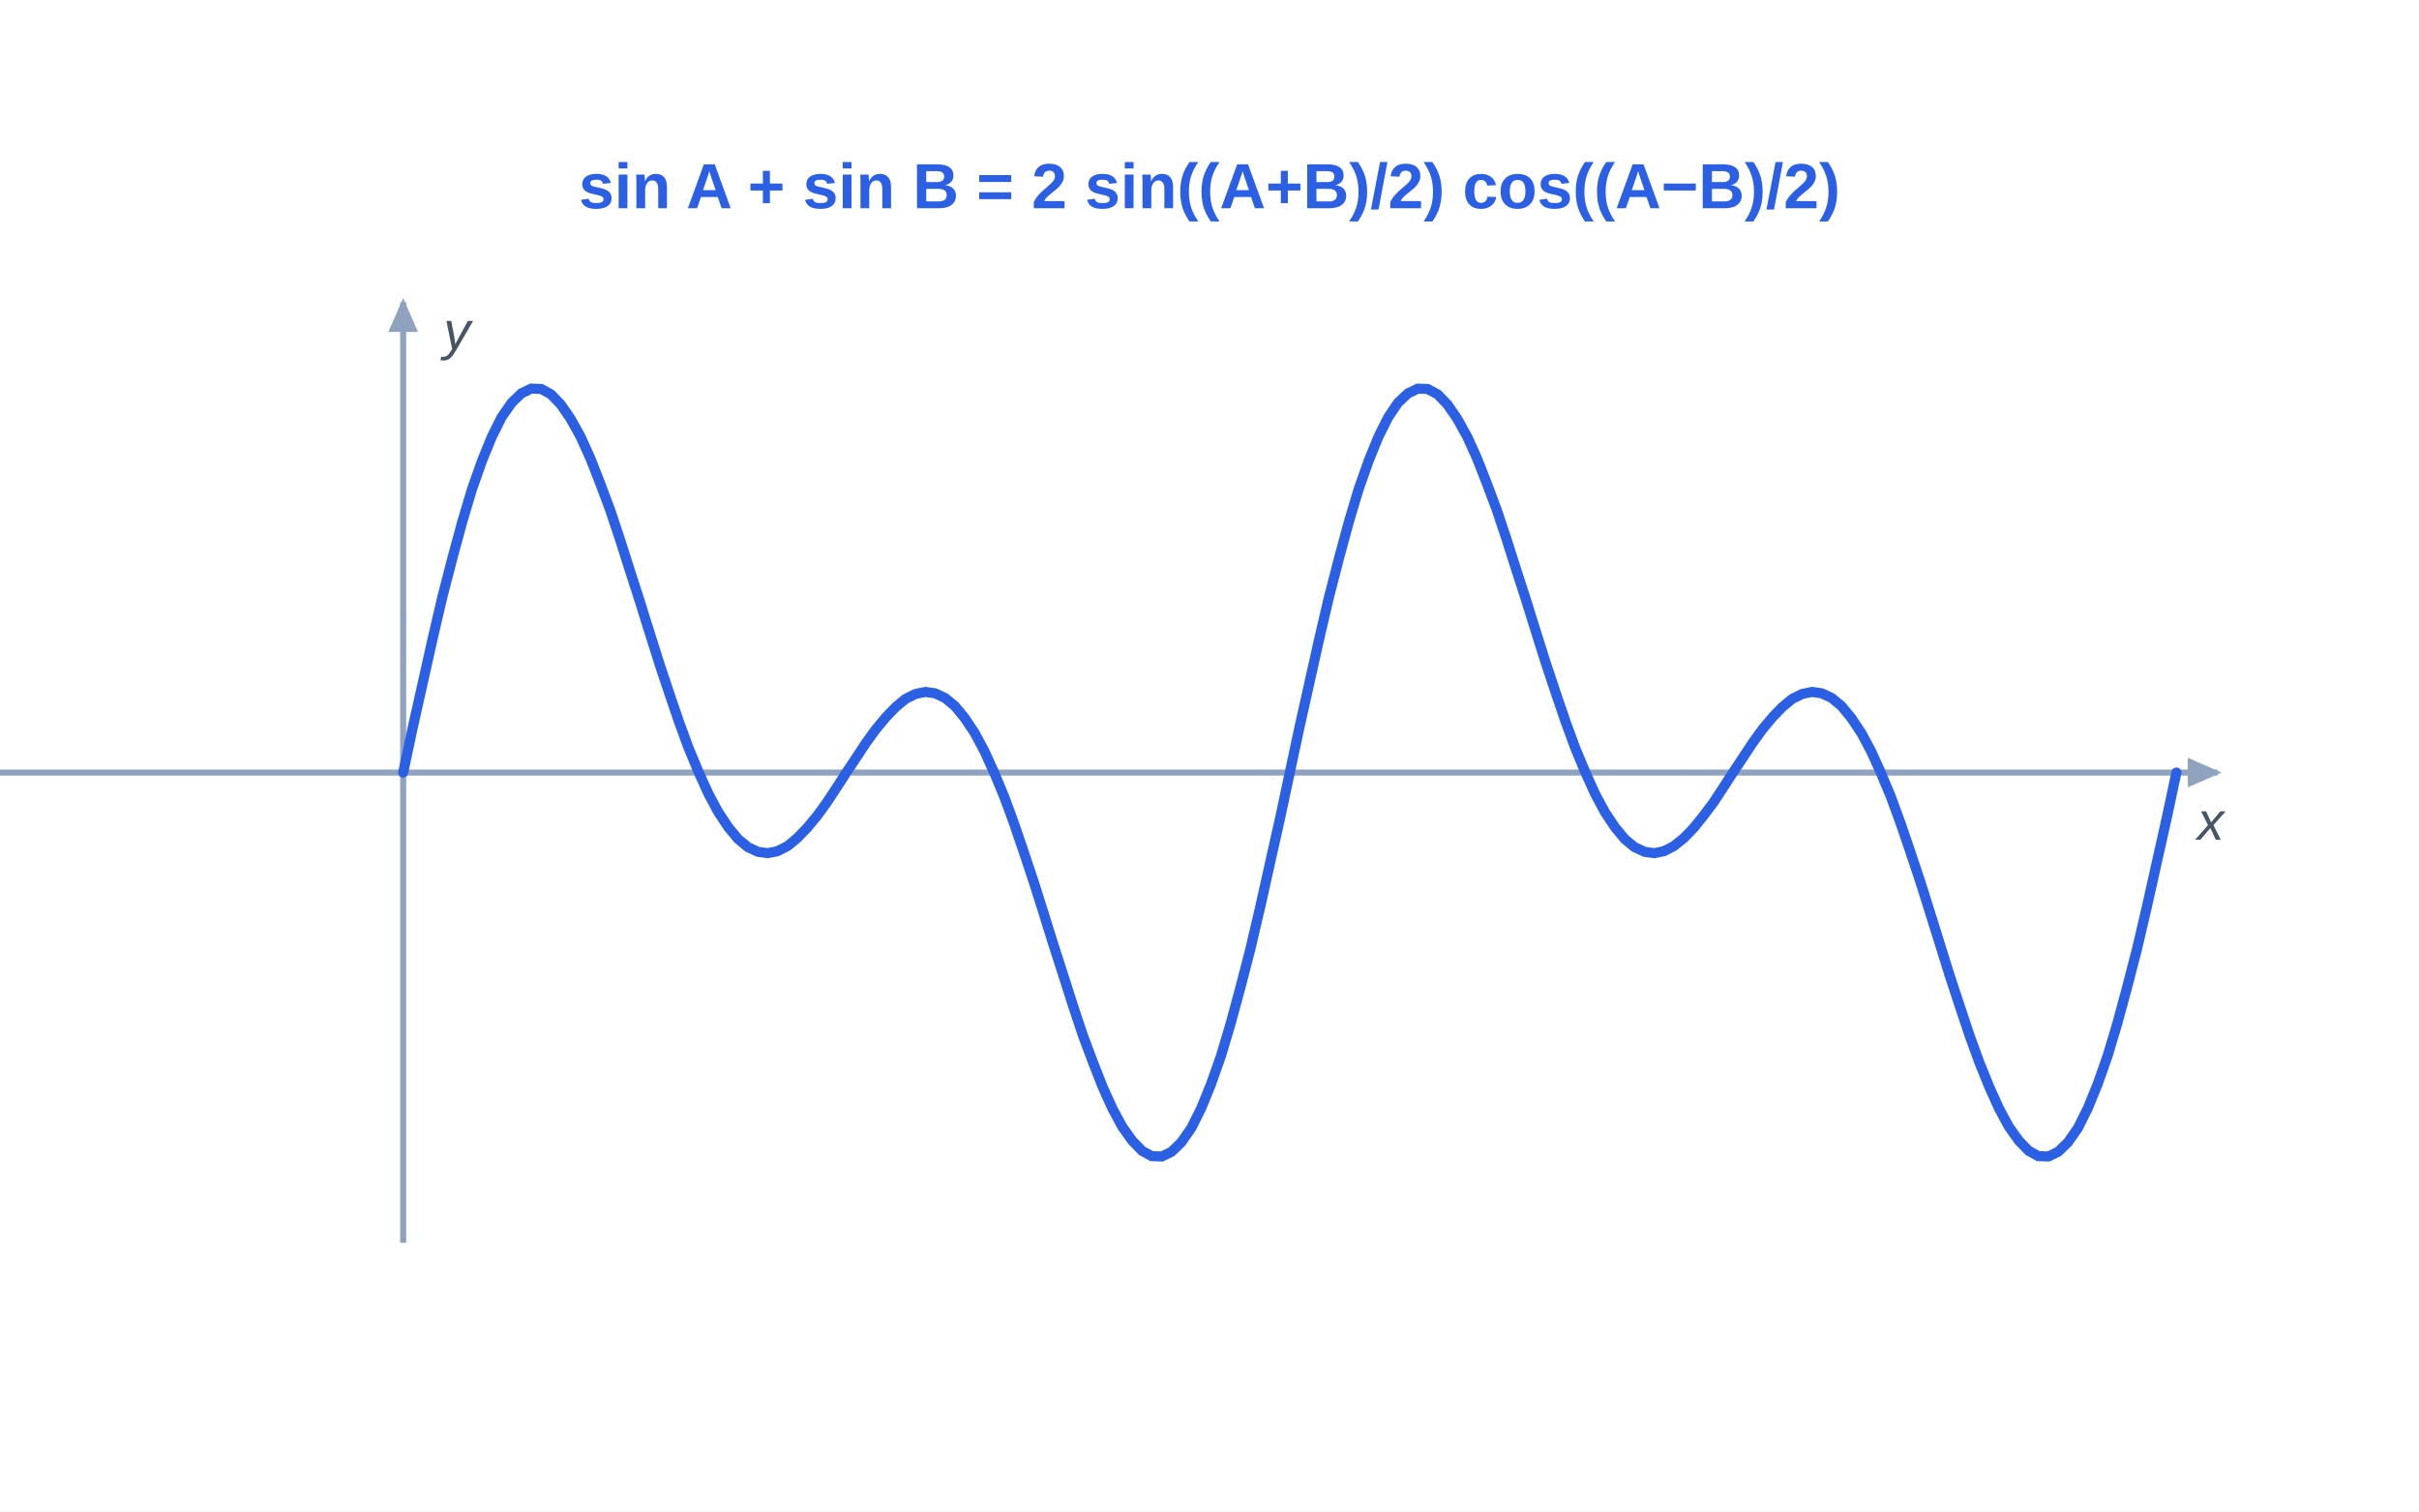
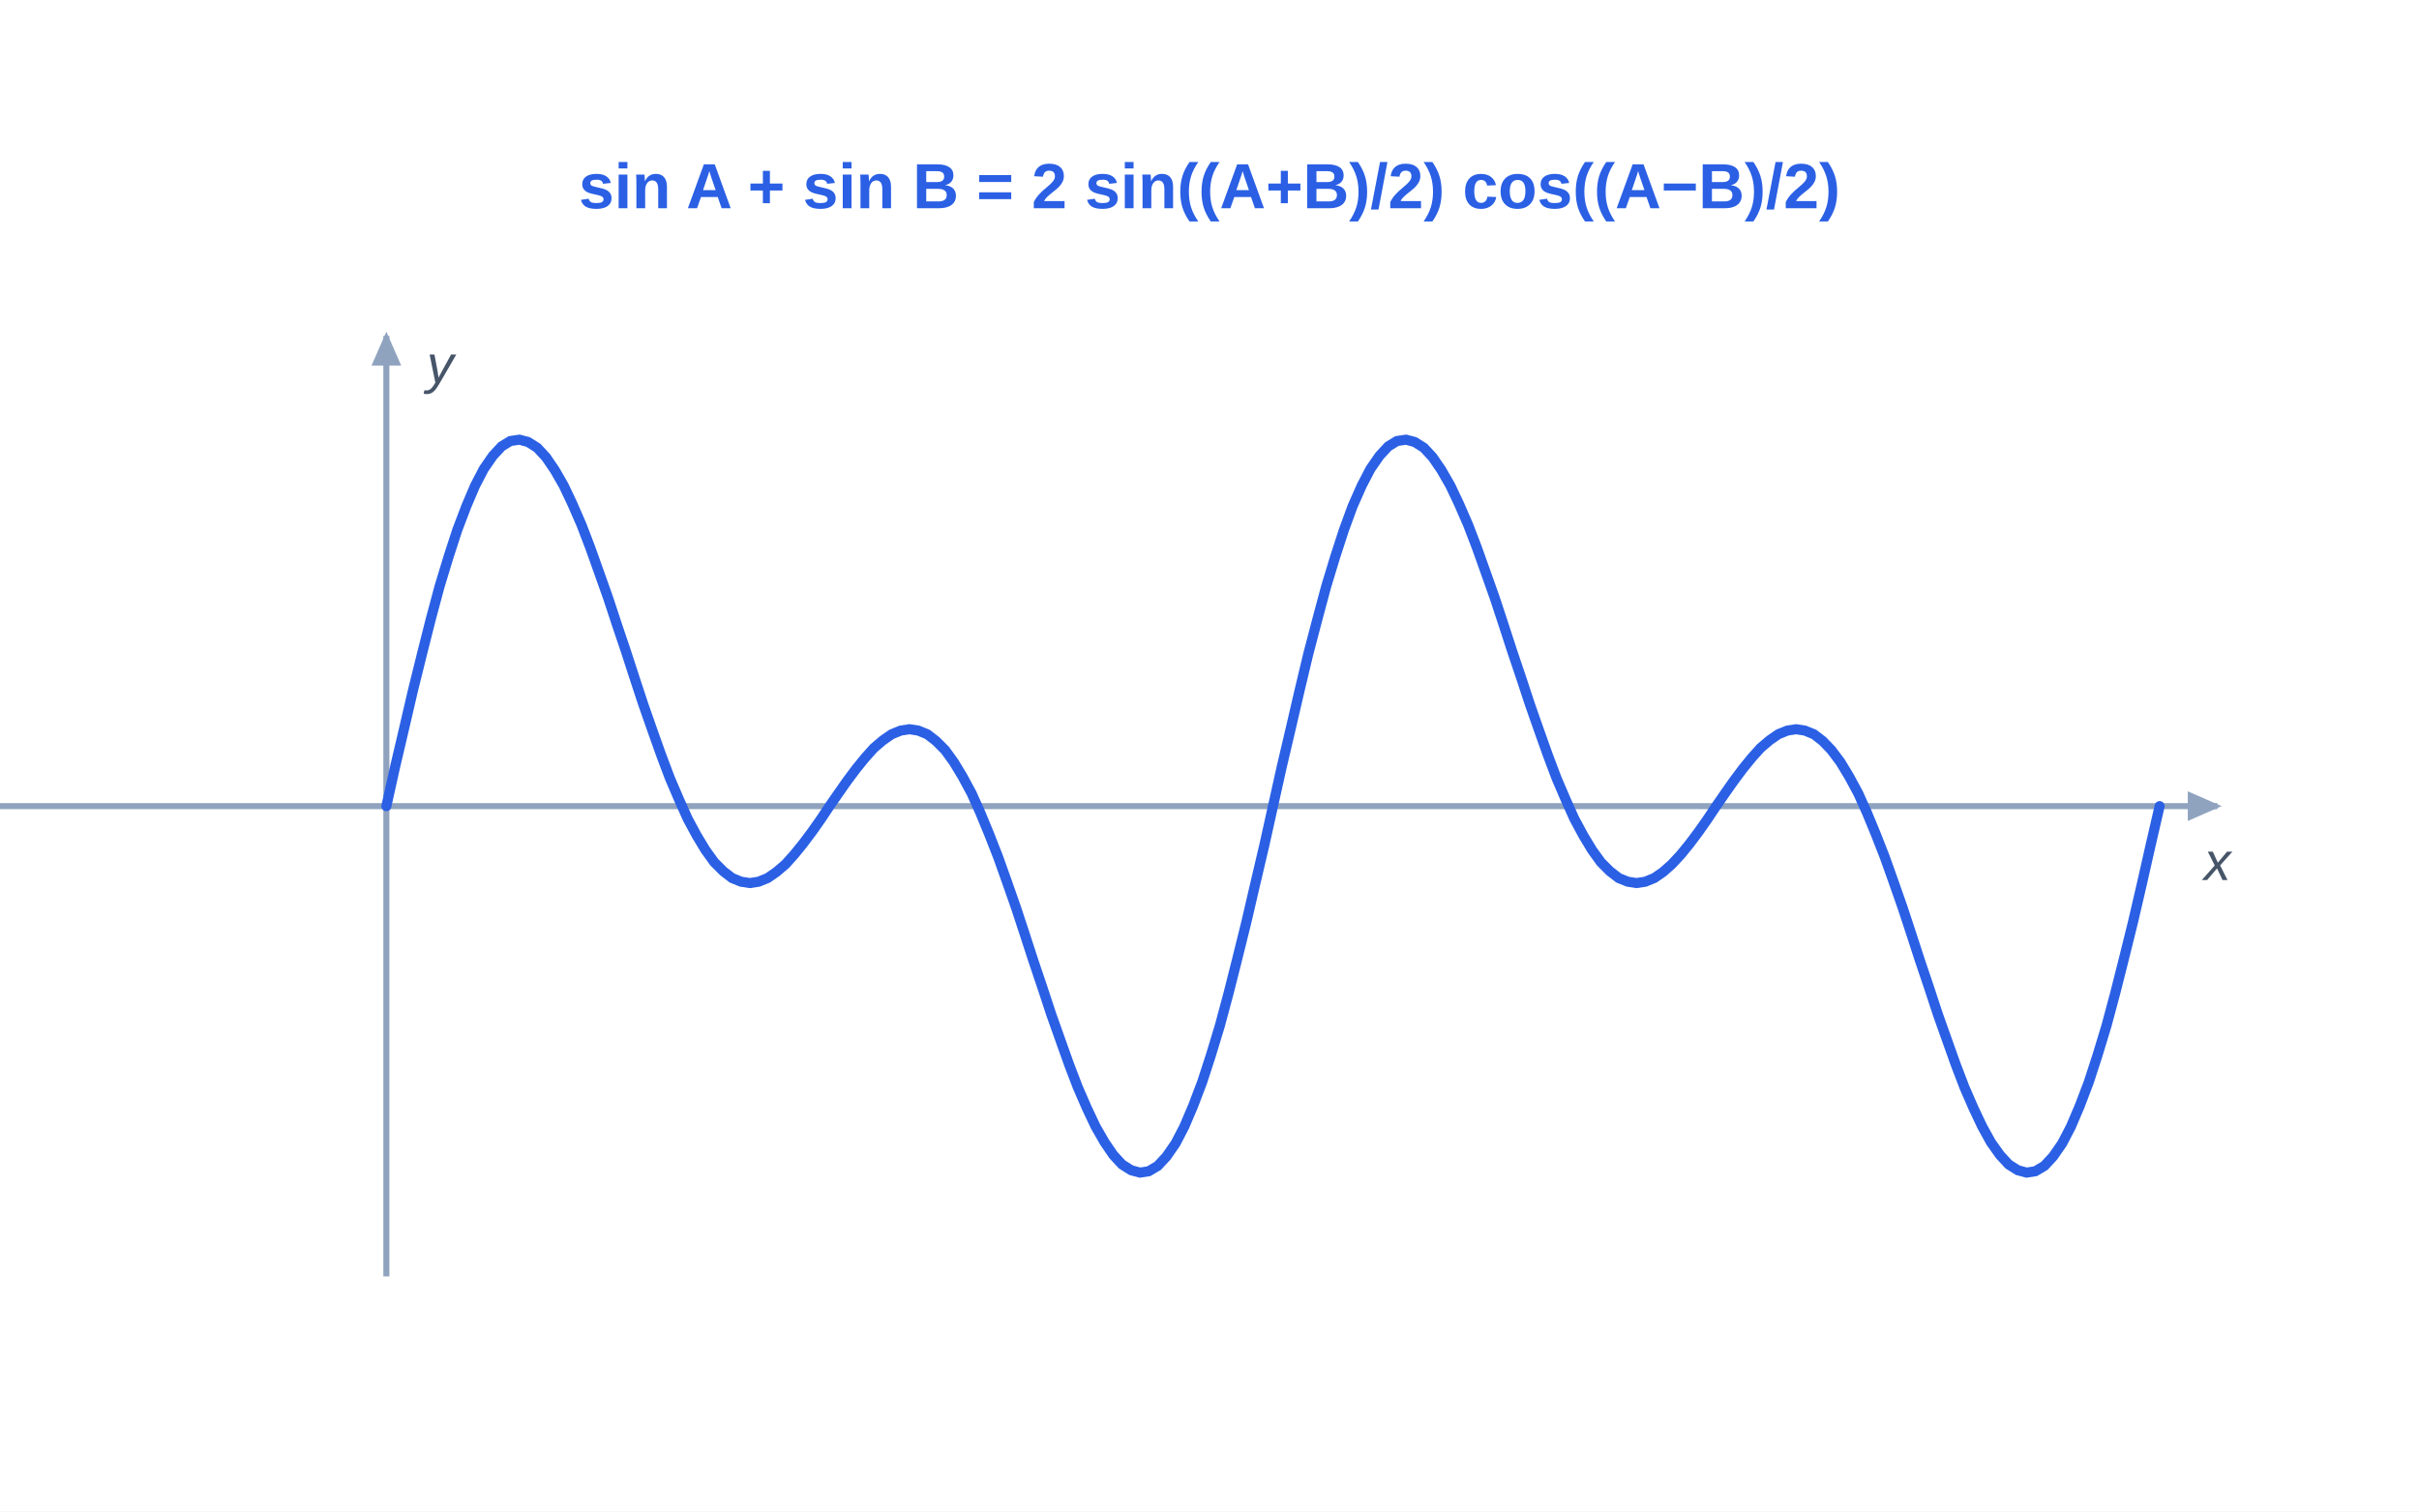
<svg xmlns="http://www.w3.org/2000/svg" viewBox="0 0 720 450">
  <rect width="720" height="450" fill="#FFFFFF" />
  <defs>
    <marker id="ax" viewBox="0 0 10 10" refX="8" refY="5" markerWidth="7" markerHeight="7" orient="auto">
      <path d="M1 1.5L9 5L1 8.5z" fill="#8FA3BF" />
    </marker>
    <marker id="arr" viewBox="0 0 10 10" refX="8" refY="5" markerWidth="6.5" markerHeight="6.5" orient="auto">
      <path d="M1 1.5L9 5L1 8.5z" fill="#2B60E5" />
    </marker>
  </defs>
-   <line x1="-420" y1="230" x2="660" y2="230" stroke="#8FA3BF" stroke-width="1.8" marker-end="url(#ax)" />
-   <line x1="120" y1="370" x2="120" y2="90" stroke="#8FA3BF" stroke-width="1.8" marker-end="url(#ax)" />
-   <text x="654" y="250" font-family="Arial,sans-serif" font-size="16" font-style="italic" fill="#475569">x</text>
-   <text x="132" y="104" font-family="Arial,sans-serif" font-size="16" font-style="italic" fill="#475569">y</text>
-   <path d="M 120.0 230.0 L 122.9 216.4 L 125.9 203.0 L 128.8 190.0 L 131.7 177.6 L 134.7 166.0 L 137.6 155.3 L 140.5 145.6 L 143.5 137.1 L 146.4 130.0 L 149.3 124.2 L 152.3 119.9 L 155.2 117.1 L 158.1 115.7 L 161.1 115.8 L 164.0 117.4 L 166.9 120.4 L 169.8 124.6 L 172.8 130.0 L 175.7 136.4 L 178.6 143.8 L 181.6 151.8 L 184.5 160.5 L 187.4 169.6 L 190.4 178.9 L 193.3 188.2 L 196.2 197.4 L 199.2 206.4 L 202.1 214.9 L 205.0 222.8 L 208.0 230.0 L 210.9 236.4 L 213.8 241.8 L 216.8 246.3 L 219.7 249.8 L 222.6 252.2 L 225.6 253.6 L 228.5 254.0 L 231.4 253.4 L 234.4 251.9 L 237.3 249.5 L 240.2 246.5 L 243.2 242.9 L 246.1 238.9 L 249.0 234.5 L 251.9 230.0 L 254.9 225.5 L 257.8 221.1 L 260.7 217.1 L 263.7 213.5 L 266.6 210.5 L 269.5 208.1 L 272.5 206.6 L 275.4 206.0 L 278.3 206.4 L 281.3 207.8 L 284.2 210.2 L 287.1 213.7 L 290.1 218.2 L 293.0 223.6 L 295.9 230.0 L 298.9 237.2 L 301.8 245.1 L 304.7 253.6 L 307.7 262.6 L 310.6 271.8 L 313.5 281.1 L 316.5 290.4 L 319.4 299.5 L 322.3 308.2 L 325.3 316.2 L 328.2 323.6 L 331.1 330.0 L 334.0 335.4 L 337.0 339.6 L 339.9 342.6 L 342.8 344.2 L 345.8 344.3 L 348.7 342.9 L 351.6 340.1 L 354.6 335.8 L 357.5 330.0 L 360.4 322.9 L 363.4 314.4 L 366.3 304.7 L 369.2 294.0 L 372.2 282.4 L 375.1 270.0 L 378.0 257.0 L 381.0 243.6 L 383.9 230.0 L 386.8 216.4 L 389.8 203.0 L 392.7 190.0 L 395.6 177.6 L 398.6 166.0 L 401.5 155.3 L 404.4 145.6 L 407.4 137.1 L 410.3 130.0 L 413.2 124.2 L 416.1 119.9 L 419.1 117.1 L 422.0 115.7 L 424.9 115.8 L 427.9 117.4 L 430.8 120.4 L 433.7 124.6 L 436.7 130.0 L 439.6 136.4 L 442.5 143.8 L 445.5 151.8 L 448.4 160.5 L 451.3 169.6 L 454.3 178.9 L 457.2 188.2 L 460.1 197.4 L 463.1 206.4 L 466.0 214.9 L 468.9 222.8 L 471.9 230.0 L 474.8 236.4 L 477.7 241.8 L 480.7 246.3 L 483.6 249.8 L 486.5 252.2 L 489.5 253.6 L 492.4 254.0 L 495.3 253.4 L 498.2 251.9 L 501.2 249.5 L 504.1 246.5 L 507.0 242.9 L 510.0 238.9 L 512.9 234.5 L 515.8 230.0 L 518.8 225.5 L 521.7 221.1 L 524.6 217.1 L 527.6 213.5 L 530.5 210.5 L 533.4 208.1 L 536.4 206.6 L 539.3 206.0 L 542.2 206.4 L 545.2 207.8 L 548.1 210.2 L 551.0 213.7 L 554.0 218.2 L 556.9 223.6 L 559.8 230.0 L 562.8 237.2 L 565.7 245.1 L 568.6 253.6 L 571.6 262.6 L 574.5 271.8 L 577.4 281.1 L 580.3 290.4 L 583.3 299.5 L 586.2 308.2 L 589.1 316.2 L 592.1 323.6 L 595.0 330.0 L 597.9 335.4 L 600.9 339.6 L 603.8 342.6 L 606.7 344.2 L 609.7 344.3 L 612.6 342.9 L 615.5 340.1 L 618.5 335.8 L 621.4 330.0 L 624.3 322.9 L 627.3 314.4 L 630.2 304.7 L 633.1 294.0 L 636.1 282.4 L 639.0 270.0 L 641.9 257.0 L 644.9 243.6 L 647.8 230.0" fill="none" stroke="#2B60E5" stroke-width="3" stroke-linecap="round" />
-   <text x="360" y="62" text-anchor="middle" font-family="Arial,sans-serif" font-size="19" font-weight="600" fill="#2B60E5">sin A + sin B = 2 sin((A+B)/2) cos((A−B)/2)</text>
+   <line x1="-430" y1="240" x2="660" y2="240" stroke="#8FA3BF" stroke-width="1.8" marker-end="url(#ax)" />
+   <line x1="115" y1="380" x2="115" y2="100" stroke="#8FA3BF" stroke-width="1.8" marker-end="url(#ax)" />
+   <text x="656" y="262" font-family="Arial,sans-serif" font-size="16" font-style="italic" fill="#475569">x</text>
+   <text x="127" y="114" font-family="Arial,sans-serif" font-size="16" font-style="italic" fill="#475569">y</text>
+   <path d="M 115.0 240.0 L 117.6 228.3 L 120.3 216.8 L 122.9 205.6 L 125.6 194.7 L 128.2 184.4 L 130.8 174.7 L 133.5 165.8 L 136.1 157.8 L 138.8 150.7 L 141.4 144.6 L 144.0 139.6 L 146.7 135.7 L 149.3 132.9 L 151.9 131.3 L 154.6 130.9 L 157.2 131.6 L 159.9 133.3 L 162.5 136.1 L 165.1 139.9 L 167.8 144.6 L 170.4 150.1 L 173.1 156.3 L 175.7 163.1 L 178.3 170.4 L 181.0 178.0 L 183.6 185.9 L 186.3 193.9 L 188.9 201.9 L 191.5 209.8 L 194.2 217.5 L 196.8 224.8 L 199.4 231.7 L 202.1 238.0 L 204.7 243.8 L 207.4 248.8 L 210.0 253.1 L 212.6 256.7 L 215.3 259.4 L 217.9 261.4 L 220.6 262.5 L 223.2 262.9 L 225.8 262.5 L 228.5 261.4 L 231.1 259.6 L 233.8 257.3 L 236.4 254.4 L 239.0 251.2 L 241.7 247.6 L 244.3 243.9 L 246.9 240.0 L 249.6 236.1 L 252.2 232.4 L 254.9 228.8 L 257.5 225.6 L 260.1 222.7 L 262.8 220.4 L 265.4 218.6 L 268.1 217.5 L 270.7 217.1 L 273.3 217.5 L 276.0 218.6 L 278.6 220.6 L 281.3 223.3 L 283.9 226.9 L 286.5 231.2 L 289.2 236.2 L 291.8 242.0 L 294.4 248.3 L 297.1 255.2 L 299.7 262.5 L 302.4 270.2 L 305.0 278.1 L 307.6 286.1 L 310.3 294.1 L 312.9 302.0 L 315.6 309.6 L 318.2 316.9 L 320.8 323.7 L 323.5 329.9 L 326.1 335.4 L 328.8 340.1 L 331.4 343.9 L 334.0 346.7 L 336.7 348.4 L 339.3 349.1 L 341.9 348.7 L 344.6 347.1 L 347.2 344.3 L 349.9 340.4 L 352.5 335.4 L 355.1 329.3 L 357.8 322.2 L 360.4 314.2 L 363.1 305.3 L 365.7 295.6 L 368.3 285.3 L 371.0 274.4 L 373.6 263.2 L 376.3 251.7 L 378.9 240.0 L 381.5 228.3 L 384.2 216.8 L 386.8 205.6 L 389.4 194.7 L 392.1 184.4 L 394.7 174.7 L 397.4 165.8 L 400.0 157.8 L 402.6 150.7 L 405.3 144.6 L 407.9 139.6 L 410.6 135.7 L 413.2 132.9 L 415.8 131.3 L 418.5 130.9 L 421.1 131.6 L 423.8 133.3 L 426.4 136.1 L 429.0 139.9 L 431.7 144.6 L 434.3 150.1 L 437.0 156.3 L 439.6 163.1 L 442.2 170.4 L 444.9 178.0 L 447.5 185.9 L 450.1 193.9 L 452.8 201.9 L 455.4 209.8 L 458.1 217.5 L 460.7 224.8 L 463.3 231.7 L 466.0 238.0 L 468.6 243.8 L 471.3 248.8 L 473.9 253.1 L 476.5 256.7 L 479.2 259.4 L 481.8 261.4 L 484.5 262.5 L 487.1 262.9 L 489.7 262.5 L 492.4 261.4 L 495.0 259.6 L 497.6 257.3 L 500.3 254.4 L 502.9 251.2 L 505.6 247.6 L 508.2 243.9 L 510.8 240.0 L 513.5 236.1 L 516.1 232.4 L 518.8 228.8 L 521.4 225.6 L 524.0 222.7 L 526.7 220.4 L 529.3 218.6 L 532.0 217.5 L 534.6 217.1 L 537.2 217.5 L 539.9 218.6 L 542.5 220.6 L 545.1 223.3 L 547.8 226.9 L 550.4 231.2 L 553.1 236.2 L 555.7 242.0 L 558.3 248.3 L 561.0 255.2 L 563.6 262.5 L 566.3 270.2 L 568.9 278.1 L 571.5 286.1 L 574.2 294.1 L 576.8 302.0 L 579.5 309.6 L 582.1 316.9 L 584.7 323.7 L 587.4 329.9 L 590.0 335.4 L 592.6 340.1 L 595.3 343.9 L 597.9 346.7 L 600.6 348.4 L 603.2 349.1 L 605.8 348.7 L 608.5 347.1 L 611.1 344.3 L 613.8 340.4 L 616.4 335.4 L 619.0 329.3 L 621.7 322.2 L 624.3 314.2 L 627.0 305.3 L 629.6 295.6 L 632.2 285.3 L 634.9 274.4 L 637.5 263.2 L 640.1 251.7 L 642.8 240.0" fill="none" stroke="#2B60E5" stroke-width="3" stroke-linecap="round" />
+   <text x="360" y="62" text-anchor="middle" font-family="Arial,sans-serif" font-size="19" font-weight="600" fill="#2B60E5" paint-order="stroke" stroke="#FFFFFF" stroke-width="6" stroke-linejoin="round">sin A + sin B = 2 sin((A+B)/2) cos((A−B)/2)</text>
</svg>
